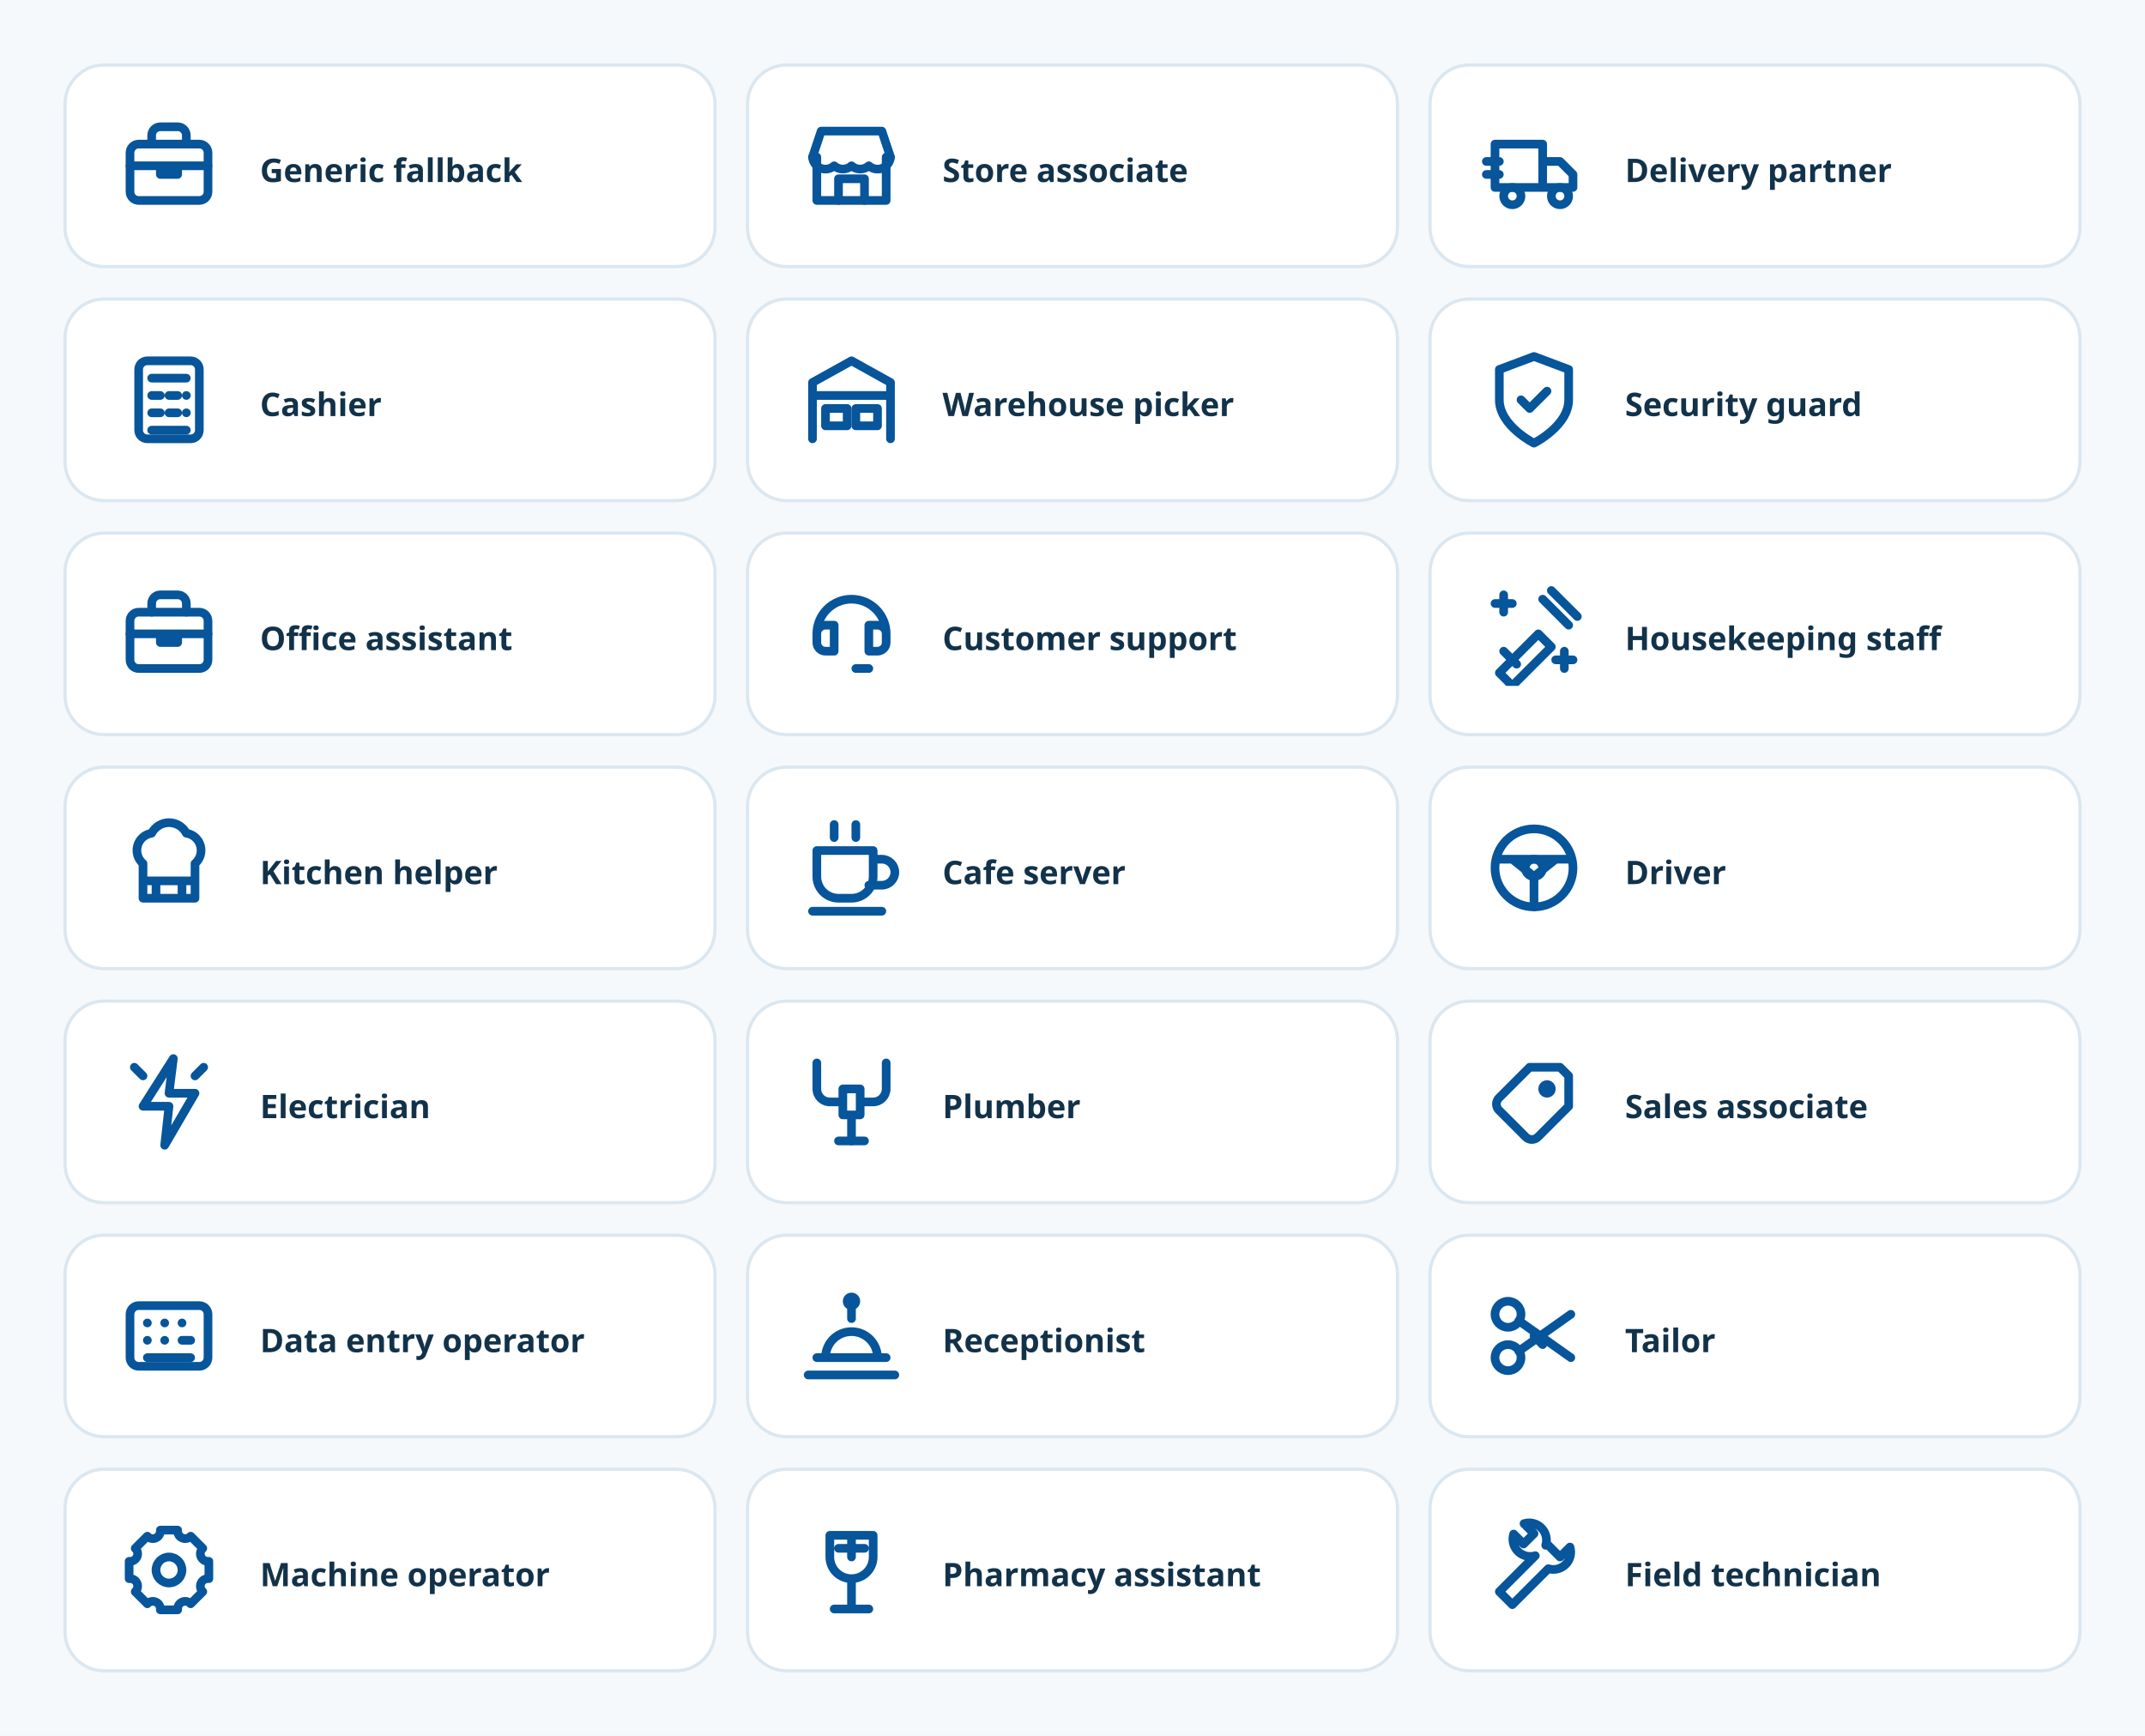
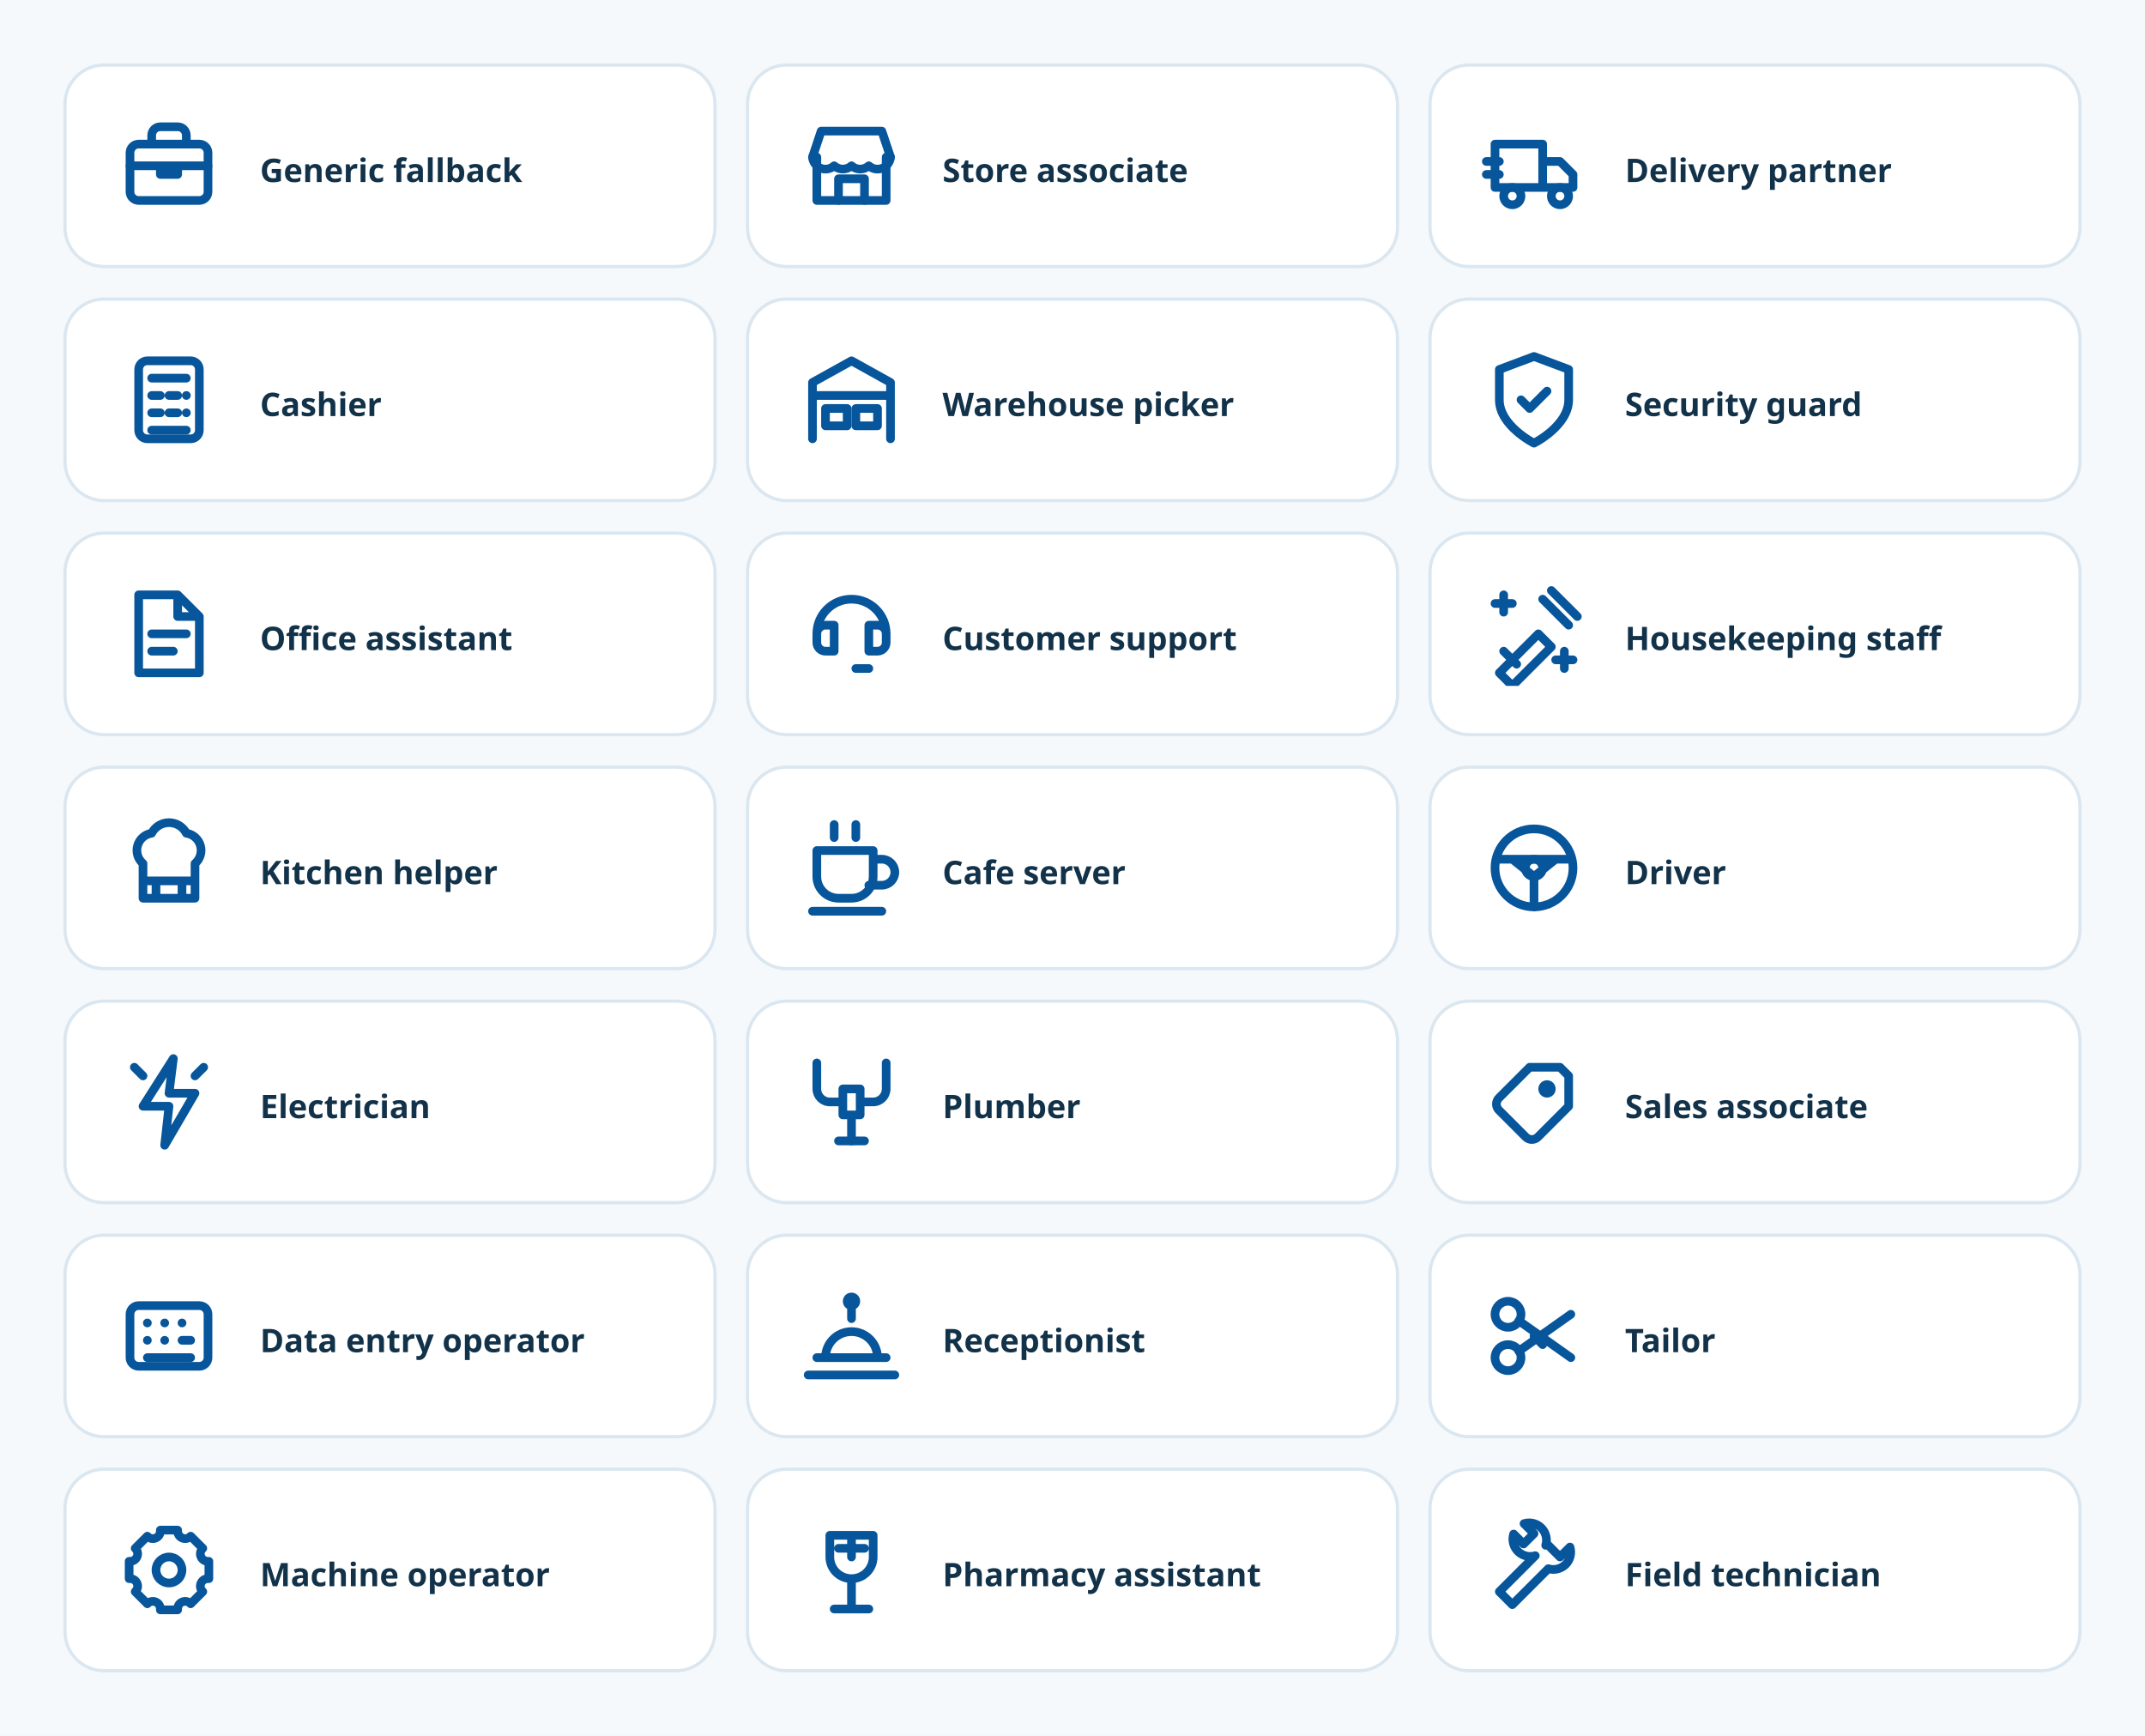
<svg xmlns="http://www.w3.org/2000/svg" viewBox="0 0 660 534" width="660" height="534">
  <style>
    .preview-card { fill: #fff; stroke: #dbe7f0; }
    .preview-icon { fill: none; stroke: #07559a; stroke-width: 2; stroke-linecap: round; stroke-linejoin: round; }
    .preview-label { fill: #12324a; stroke: none; font: 600 10px system-ui, sans-serif; }
  </style>
  <symbol id="generic" viewBox="0 0 24 24">
    <rect x="3" y="7" width="18" height="13" rx="2" />
    <path d="M8 7V5a2 2 0 0 1 2-2h4a2 2 0 0 1 2 2v2M3 12h18M10 12v2h4v-2" />
  </symbol>
  <symbol id="store-associate" viewBox="0 0 24 24">
    <path d="M4 10v10h16V10M3 10l2-6h14l2 6" />
    <path d="M3 10a3 3 0 0 0 5 2 3 3 0 0 0 4 0 3 3 0 0 0 4 0 3 3 0 0 0 5-2M9 20v-5h6v5" />
  </symbol>
  <symbol id="delivery-partner" viewBox="0 0 24 24">
    <path d="M3 7h11v10H3zM14 11h4l3 3v3h-7zM1 11h3M1 14h3" />
    <circle cx="7" cy="19" r="2" />
    <circle cx="18" cy="19" r="2" />
  </symbol>
  <symbol id="cashier" viewBox="0 0 24 24">
    <rect x="5" y="3" width="14" height="18" rx="2" />
    <path d="M8 7h8M8 11h2M12 11h2M16 11h.01M8 15h2M12 15h2M16 15h.01M8 19h8" />
  </symbol>
  <symbol id="warehouse-picker" viewBox="0 0 24 24">
    <path d="M3 21V8l9-5 9 5v13M3 11h18" />
    <rect x="6" y="14" width="5" height="4" />
    <rect x="13" y="14" width="5" height="4" />
  </symbol>
  <symbol id="security-guard" viewBox="0 0 24 24">
    <path d="M12 22s8-4 8-10V5l-8-3-8 3v7c0 6 8 10 8 10z" />
    <path d="m9 12 2 2 4-4" />
  </symbol>
  <symbol id="office-assistant" viewBox="0 0 24 24">
-     <rect x="3" y="7" width="18" height="13" rx="2" />
-     <path d="M8 7V5a2 2 0 0 1 2-2h4a2 2 0 0 1 2 2v2M3 12h18M10 12v2h4v-2" />
+     <path d="M5 3h9l5 5v13H5zM14 3v5h5M8 12h8M8 16h5" />
  </symbol>
  <symbol id="customer-support-executive" viewBox="0 0 24 24">
    <path d="M4 14v-2a8 8 0 0 1 16 0v2M4 14a2 2 0 0 0 2 2h2v-6H6a2 2 0 0 0-2 2M20 14a2 2 0 0 1-2 2h-2v-6h2a2 2 0 0 1 2 2M16 20h-3" />
  </symbol>
  <symbol id="housekeeping-staff" viewBox="0 0 24 24">
    <path d="m14 4 6 6M16 2l6 6M4 21l9-9 3 3-9 9zM5 16l3 3" />
    <path d="M5 3v4M3 5h4M19 16v4M17 18h4" />
  </symbol>
  <symbol id="kitchen-helper" viewBox="0 0 24 24">
    <path d="M6 11a4 4 0 0 1 2-7 4.5 4.5 0 0 1 8 0 4 4 0 0 1 2 7v8H6zM6 15h12M9 19v-4M15 19v-4" />
  </symbol>
  <symbol id="cafe-server" viewBox="0 0 24 24">
    <path d="M4 8h13v6a5 5 0 0 1-5 5H9a5 5 0 0 1-5-5zM17 10h2a3 3 0 0 1 0 6h-3M3 22h16M8 2v3M13 2v3" />
  </symbol>
  <symbol id="driver" viewBox="0 0 24 24">
    <circle cx="12" cy="12" r="9" />
    <circle cx="12" cy="12" r="2" />
    <path d="M3.5 10h17M12 14v7M7 10l5 4 5-4" />
  </symbol>
  <symbol id="electrician" viewBox="0 0 24 24">
    <path d="m13 2-7 11h6l-1 9 7-12h-6zM4 4l2 2M20 4l-2 2" />
  </symbol>
  <symbol id="plumber" viewBox="0 0 24 24">
    <path d="M4 3v6a3 3 0 0 0 3 3h3M20 3v6a3 3 0 0 1-3 3h-3M10 9h4v6h-4zM12 15v6" />
    <path d="M9 21h6" />
  </symbol>
  <symbol id="sales-associate" viewBox="0 0 24 24">
    <path d="M20 13 13 20a2 2 0 0 1-3 0l-6-6a2 2 0 0 1 0-3l7-7h7l2 2z" />
    <circle cx="15" cy="9" r="1" />
  </symbol>
  <symbol id="data-entry-operator" viewBox="0 0 24 24">
    <rect x="3" y="5" width="18" height="14" rx="2" />
    <path d="M7 9h.01M11 9h.01M15 9h.01M7 13h.01M11 13h.01M15 13h2M7 17h10" />
  </symbol>
  <symbol id="receptionist" viewBox="0 0 24 24">
    <path d="M4 17h16M2 21h20M6 17a6 6 0 0 1 12 0M12 8V5" />
    <circle cx="12" cy="4" r="1" />
  </symbol>
  <symbol id="tailor" viewBox="0 0 24 24">
    <circle cx="6" cy="7" r="3" />
    <circle cx="6" cy="17" r="3" />
    <path d="m8.5 8.5 12 8.5M8.5 15.5 20.5 7M12 12l2 2" />
  </symbol>
  <symbol id="machine-operator" viewBox="0 0 24 24">
    <circle cx="12" cy="12" r="3" />
    <path d="M19.4 15a1.7 1.7 0 0 0 .3 1.9l.1.1-2.8 2.8-.1-.1a1.7 1.7 0 0 0-1.9-.3 1.7 1.7 0 0 0-1 1.6v.2h-4V21a1.7 1.7 0 0 0-1-1.6 1.7 1.7 0 0 0-1.9.3l-.1.1L4.2 17l.1-.1a1.7 1.7 0 0 0 .3-1.9A1.7 1.7 0 0 0 3 14H2.8v-4H3a1.7 1.7 0 0 0 1.6-1 1.7 1.7 0 0 0-.3-1.9L4.2 7 7 4.2l.1.1a1.7 1.7 0 0 0 1.9.3A1.7 1.7 0 0 0 10 3V2.8h4V3a1.7 1.7 0 0 0 1 1.6 1.7 1.7 0 0 0 1.9-.3l.1-.1L19.8 7l-.1.1a1.7 1.7 0 0 0-.3 1.9 1.7 1.7 0 0 0 1.6 1h.2v4H21a1.7 1.7 0 0 0-1.6 1z" />
  </symbol>
  <symbol id="pharmacy-assistant" viewBox="0 0 24 24">
    <path d="M7 4h10v5a5 5 0 0 1-10 0zM12 14v7M8 21h8M9 7h6M12 5v4M10 7h4" />
  </symbol>
  <symbol id="field-technician" viewBox="0 0 24 24">
    <path d="M14.7 6.3a4 4 0 0 0-5-5L12 3.6 9.6 6 7.3 3.7a4 4 0 0 0 5 5L4 17l3 3 8.3-8.3a4 4 0 0 0 5-5L18 9l-3-3z" />
  </symbol>
  <rect width="660" height="534" fill="#f6f9fc" />
  <g transform="translate(20 20)">
    <rect class="preview-card" width="200" height="62" rx="12" />
    <use class="preview-icon" href="#generic" x="16" y="15" width="32" height="32" />
    <text class="preview-label" x="60" y="36">Generic fallback</text>
  </g>
  <g transform="translate(230 20)">
    <rect class="preview-card" width="200" height="62" rx="12" />
    <use class="preview-icon" href="#store-associate" x="16" y="15" width="32" height="32" />
    <text class="preview-label" x="60" y="36">Store associate</text>
  </g>
  <g transform="translate(440 20)">
    <rect class="preview-card" width="200" height="62" rx="12" />
    <use class="preview-icon" href="#delivery-partner" x="16" y="15" width="32" height="32" />
    <text class="preview-label" x="60" y="36">Delivery partner</text>
  </g>
  <g transform="translate(20 92)">
    <rect class="preview-card" width="200" height="62" rx="12" />
    <use class="preview-icon" href="#cashier" x="16" y="15" width="32" height="32" />
    <text class="preview-label" x="60" y="36">Cashier</text>
  </g>
  <g transform="translate(230 92)">
    <rect class="preview-card" width="200" height="62" rx="12" />
    <use class="preview-icon" href="#warehouse-picker" x="16" y="15" width="32" height="32" />
    <text class="preview-label" x="60" y="36">Warehouse picker</text>
  </g>
  <g transform="translate(440 92)">
    <rect class="preview-card" width="200" height="62" rx="12" />
    <use class="preview-icon" href="#security-guard" x="16" y="15" width="32" height="32" />
    <text class="preview-label" x="60" y="36">Security guard</text>
  </g>
  <g transform="translate(20 164)">
    <rect class="preview-card" width="200" height="62" rx="12" />
    <use class="preview-icon" href="#office-assistant" x="16" y="15" width="32" height="32" />
    <text class="preview-label" x="60" y="36">Office assistant</text>
  </g>
  <g transform="translate(230 164)">
    <rect class="preview-card" width="200" height="62" rx="12" />
    <use class="preview-icon" href="#customer-support-executive" x="16" y="15" width="32" height="32" />
    <text class="preview-label" x="60" y="36">Customer support</text>
  </g>
  <g transform="translate(440 164)">
    <rect class="preview-card" width="200" height="62" rx="12" />
    <use class="preview-icon" href="#housekeeping-staff" x="16" y="15" width="32" height="32" />
    <text class="preview-label" x="60" y="36">Housekeeping staff</text>
  </g>
  <g transform="translate(20 236)">
    <rect class="preview-card" width="200" height="62" rx="12" />
    <use class="preview-icon" href="#kitchen-helper" x="16" y="15" width="32" height="32" />
    <text class="preview-label" x="60" y="36">Kitchen helper</text>
  </g>
  <g transform="translate(230 236)">
    <rect class="preview-card" width="200" height="62" rx="12" />
    <use class="preview-icon" href="#cafe-server" x="16" y="15" width="32" height="32" />
    <text class="preview-label" x="60" y="36">Cafe server</text>
  </g>
  <g transform="translate(440 236)">
    <rect class="preview-card" width="200" height="62" rx="12" />
    <use class="preview-icon" href="#driver" x="16" y="15" width="32" height="32" />
    <text class="preview-label" x="60" y="36">Driver</text>
  </g>
  <g transform="translate(20 308)">
    <rect class="preview-card" width="200" height="62" rx="12" />
    <use class="preview-icon" href="#electrician" x="16" y="15" width="32" height="32" />
    <text class="preview-label" x="60" y="36">Electrician</text>
  </g>
  <g transform="translate(230 308)">
    <rect class="preview-card" width="200" height="62" rx="12" />
    <use class="preview-icon" href="#plumber" x="16" y="15" width="32" height="32" />
    <text class="preview-label" x="60" y="36">Plumber</text>
  </g>
  <g transform="translate(440 308)">
    <rect class="preview-card" width="200" height="62" rx="12" />
    <use class="preview-icon" href="#sales-associate" x="16" y="15" width="32" height="32" />
    <text class="preview-label" x="60" y="36">Sales associate</text>
  </g>
  <g transform="translate(20 380)">
    <rect class="preview-card" width="200" height="62" rx="12" />
    <use class="preview-icon" href="#data-entry-operator" x="16" y="15" width="32" height="32" />
    <text class="preview-label" x="60" y="36">Data entry operator</text>
  </g>
  <g transform="translate(230 380)">
    <rect class="preview-card" width="200" height="62" rx="12" />
    <use class="preview-icon" href="#receptionist" x="16" y="15" width="32" height="32" />
    <text class="preview-label" x="60" y="36">Receptionist</text>
  </g>
  <g transform="translate(440 380)">
    <rect class="preview-card" width="200" height="62" rx="12" />
    <use class="preview-icon" href="#tailor" x="16" y="15" width="32" height="32" />
    <text class="preview-label" x="60" y="36">Tailor</text>
  </g>
  <g transform="translate(20 452)">
    <rect class="preview-card" width="200" height="62" rx="12" />
    <use class="preview-icon" href="#machine-operator" x="16" y="15" width="32" height="32" />
    <text class="preview-label" x="60" y="36">Machine operator</text>
  </g>
  <g transform="translate(230 452)">
    <rect class="preview-card" width="200" height="62" rx="12" />
    <use class="preview-icon" href="#pharmacy-assistant" x="16" y="15" width="32" height="32" />
    <text class="preview-label" x="60" y="36">Pharmacy assistant</text>
  </g>
  <g transform="translate(440 452)">
    <rect class="preview-card" width="200" height="62" rx="12" />
    <use class="preview-icon" href="#field-technician" x="16" y="15" width="32" height="32" />
    <text class="preview-label" x="60" y="36">Field technician</text>
  </g>
</svg>
